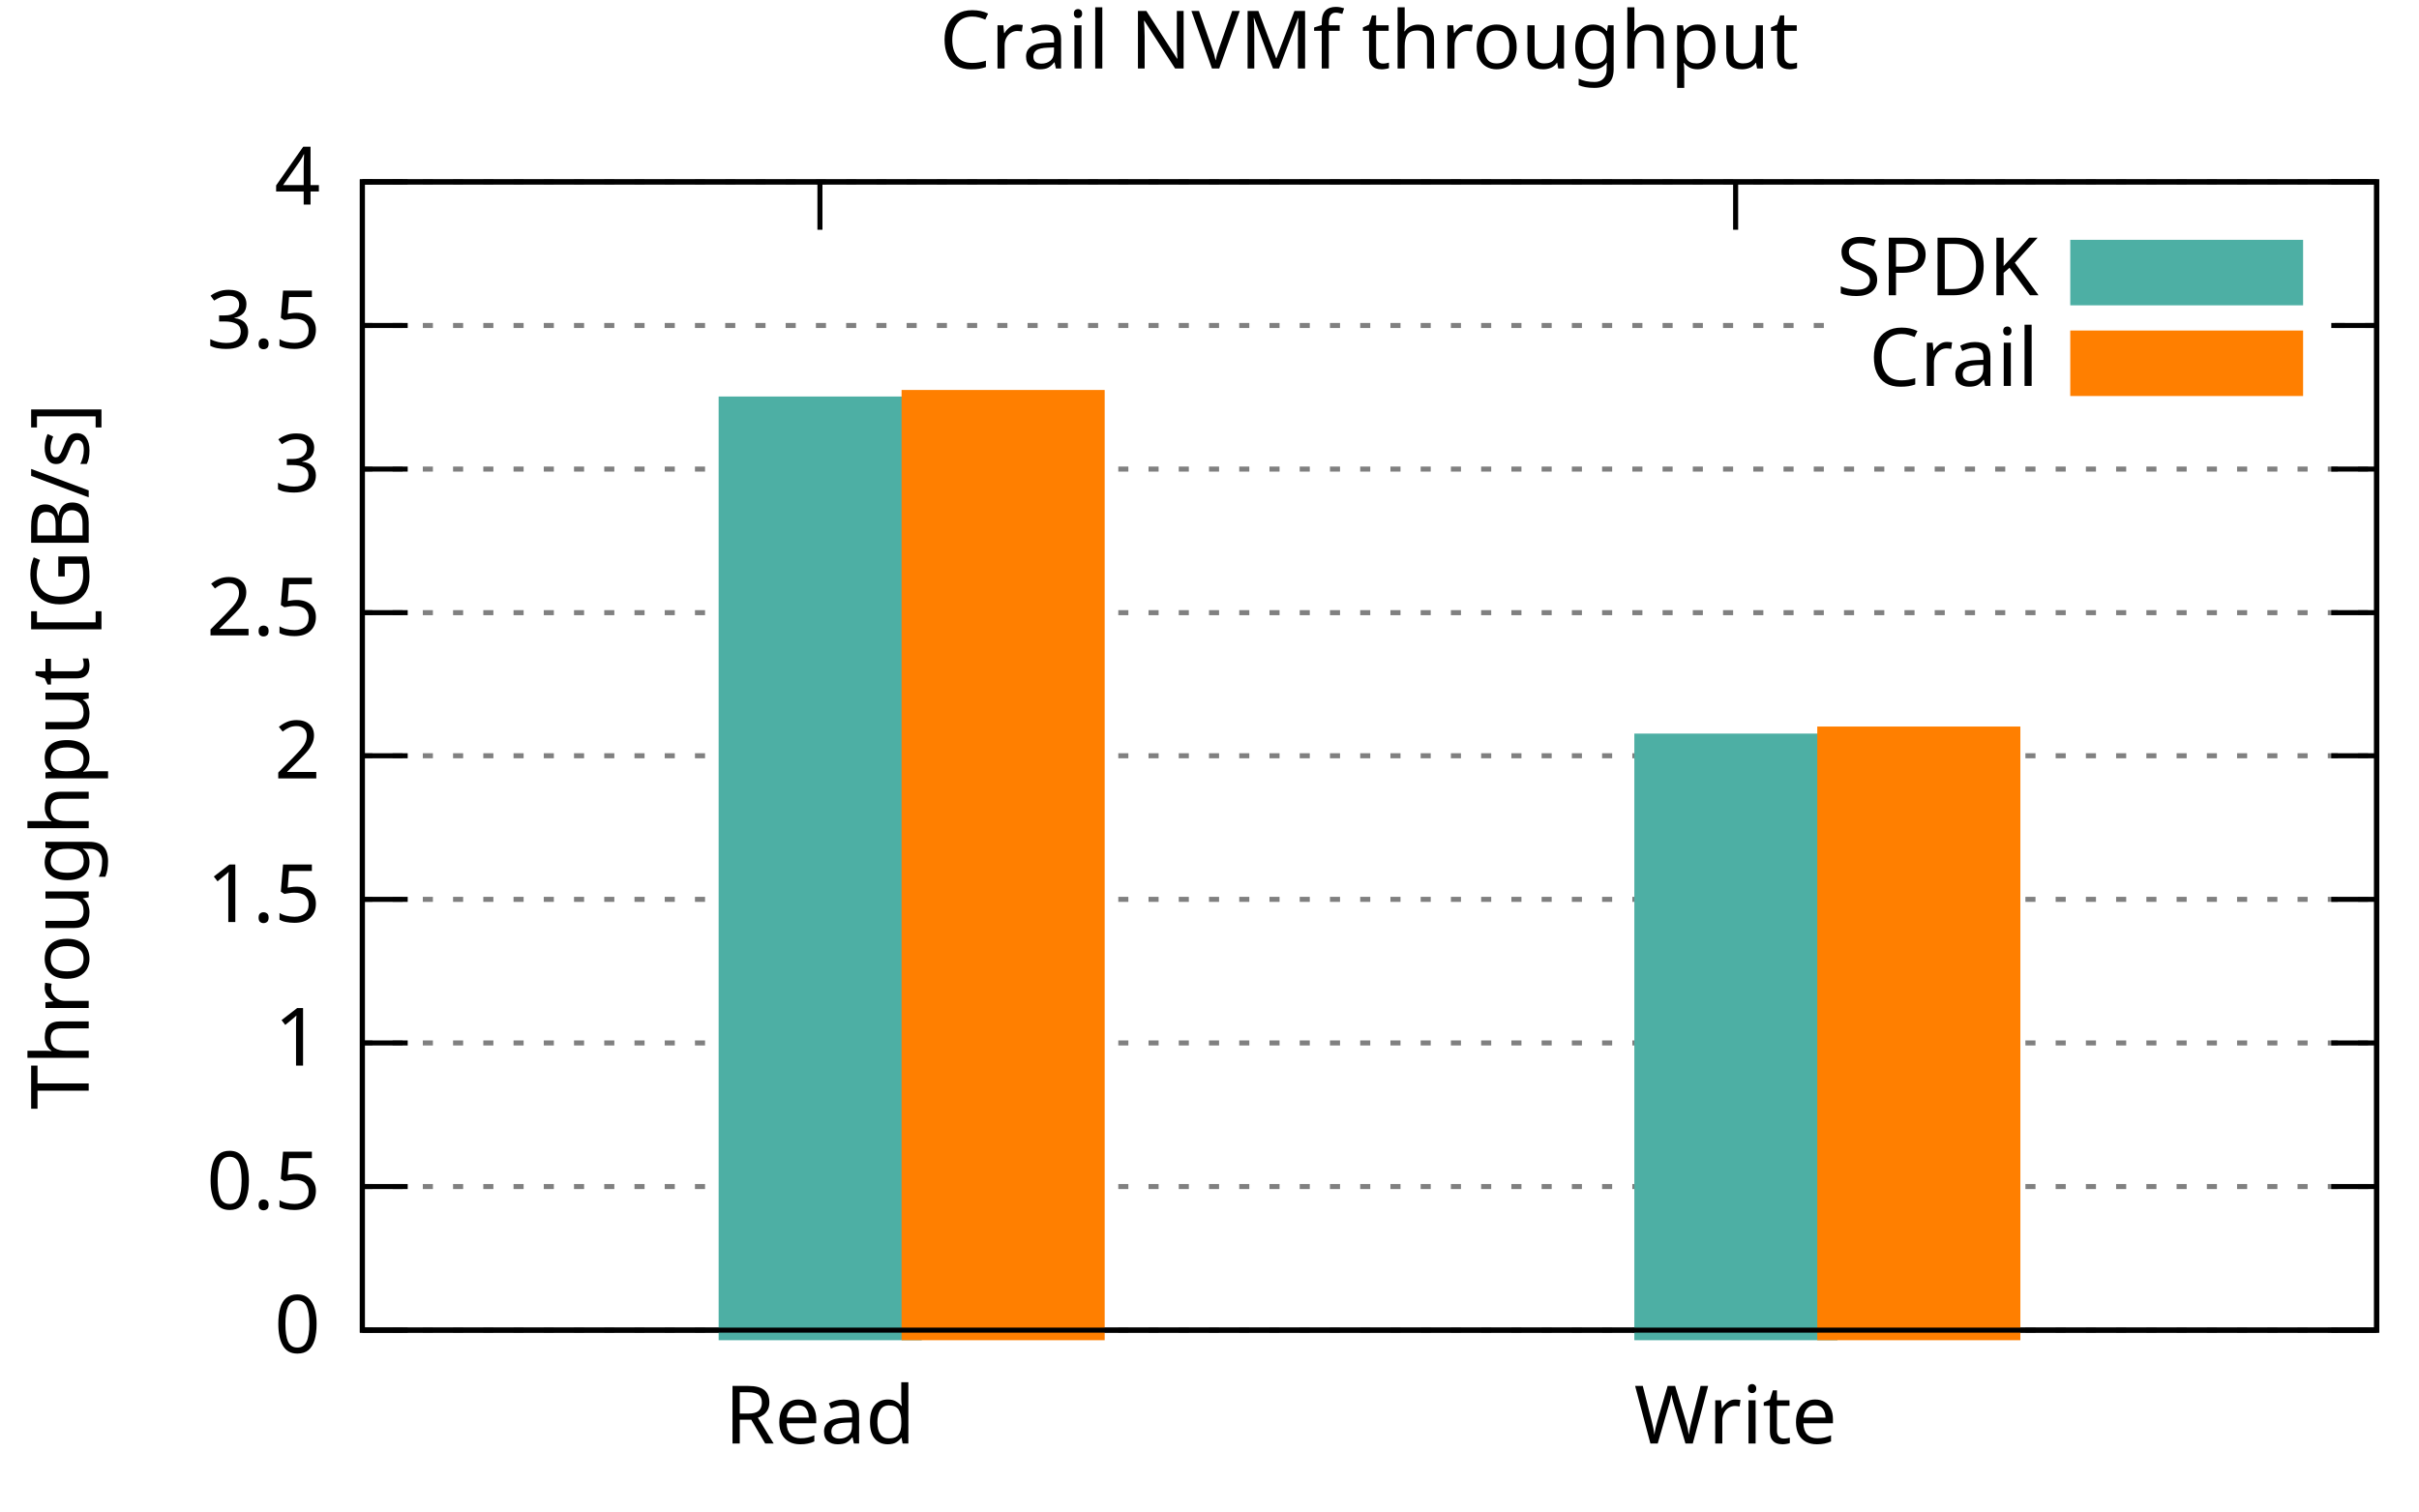
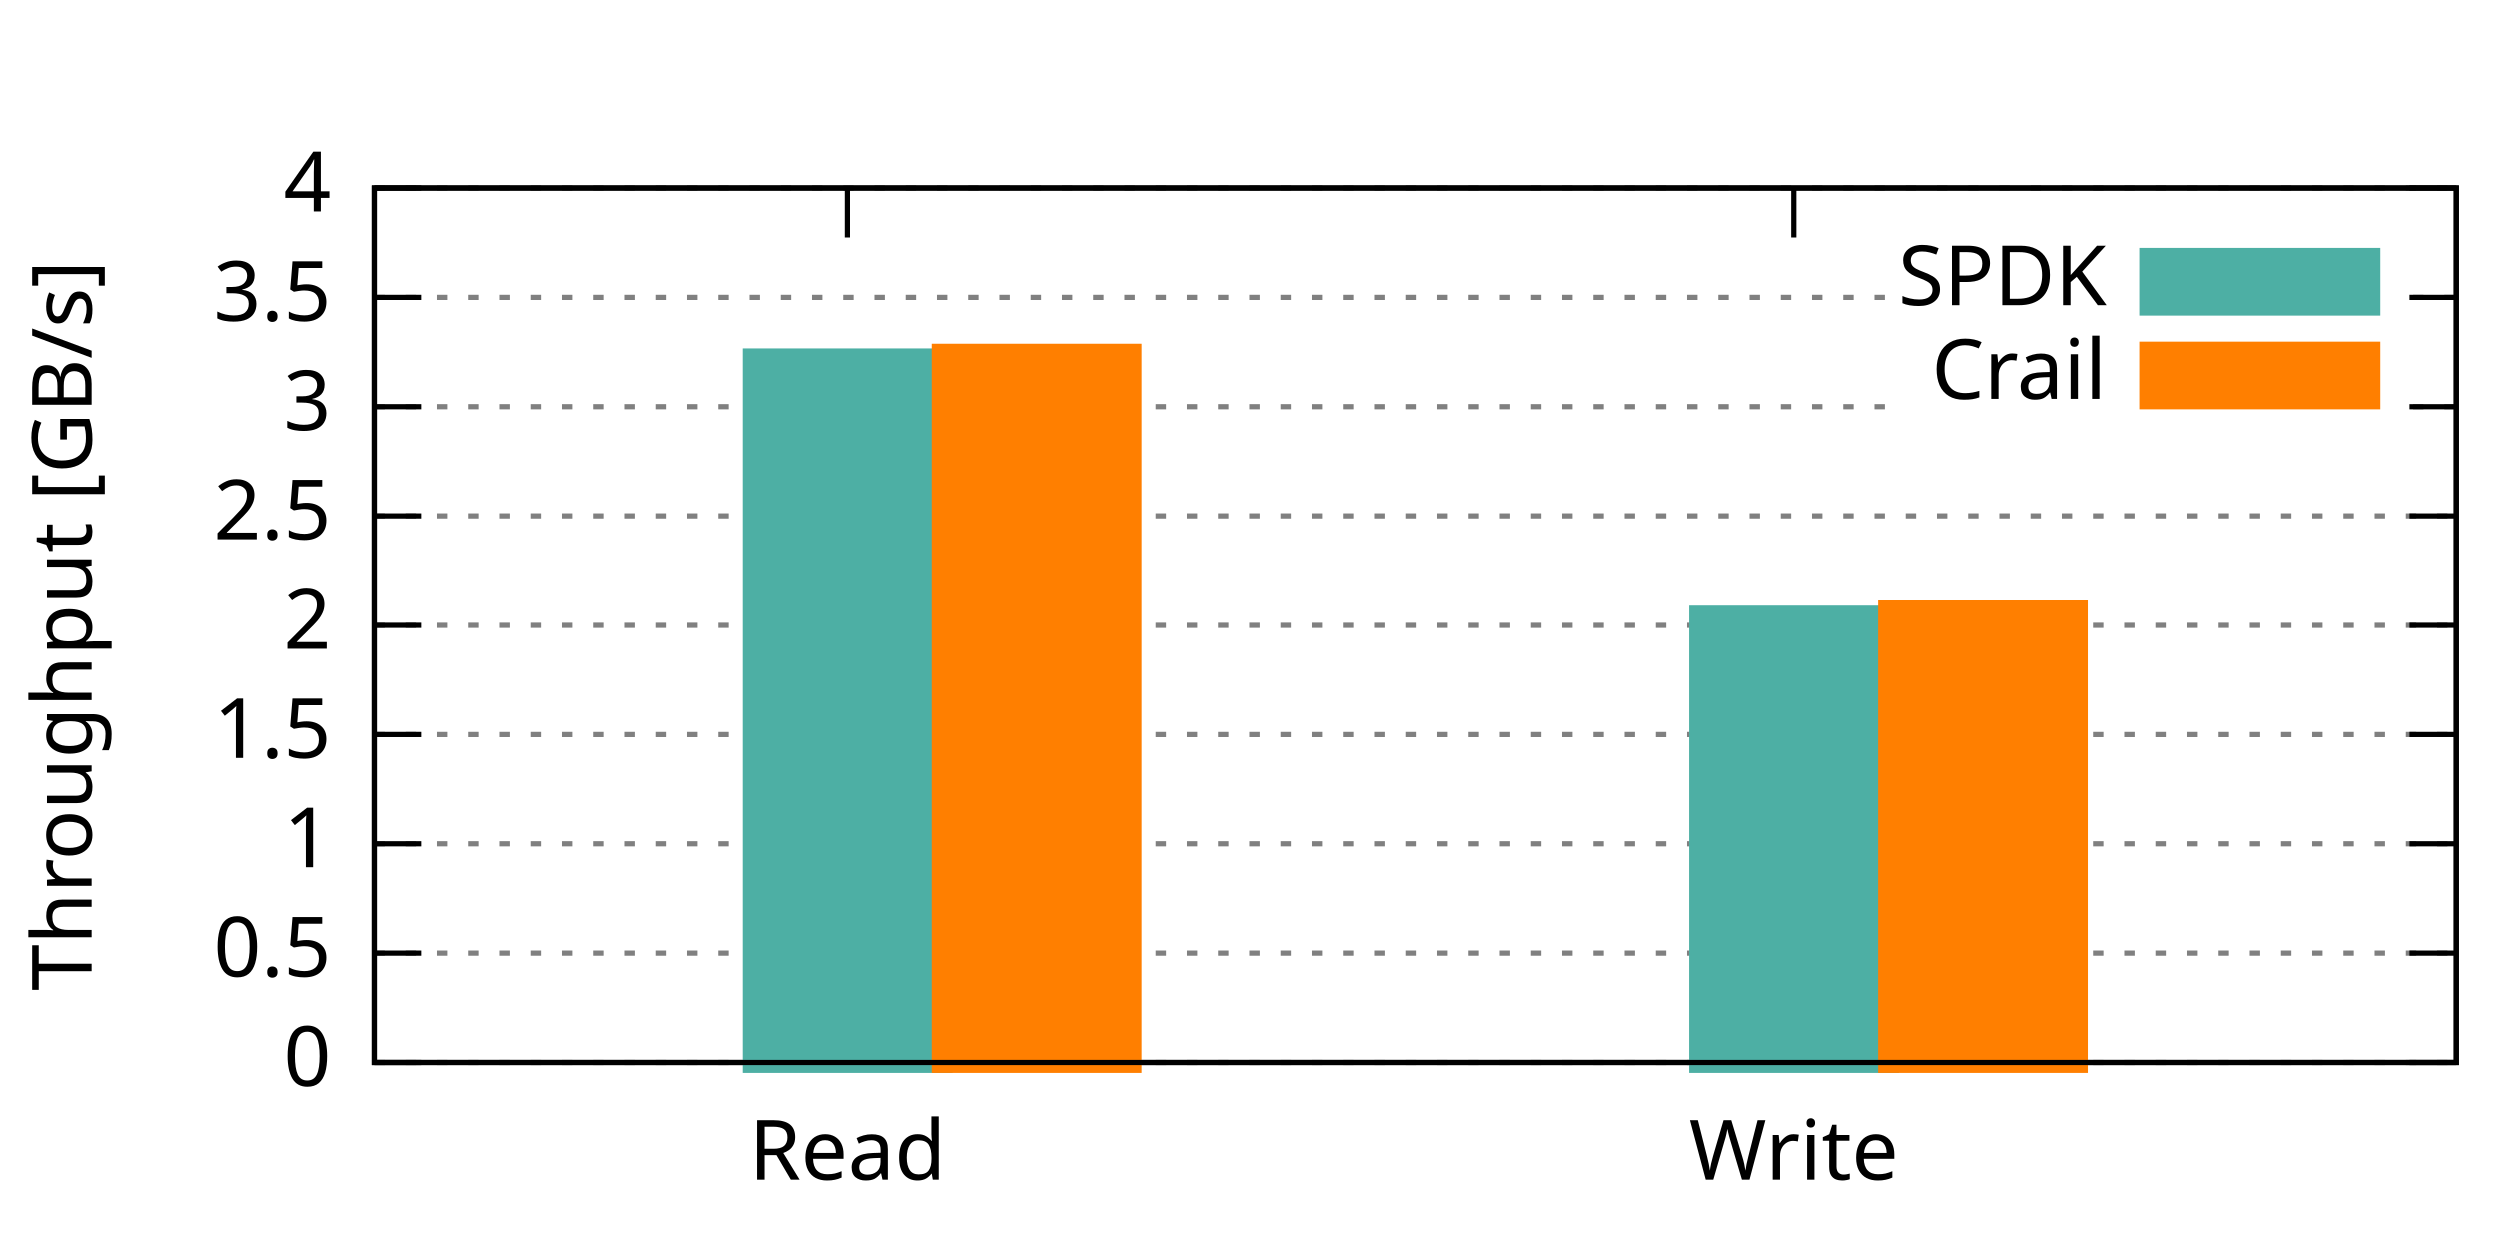
- <svg xmlns="http://www.w3.org/2000/svg" xmlns:xlink="http://www.w3.org/1999/xlink" width="480" height="300" viewBox="0 0 480 300">
+ <svg xmlns="http://www.w3.org/2000/svg" xmlns:xlink="http://www.w3.org/1999/xlink" width="480" height="240" viewBox="0 0 480 240">
  <g id="gnuplot_canvas">
-     <rect x="0" y="0" width="480" height="300" fill="none" />
+     <rect x="0" y="0" width="480" height="240" fill="none" />
    <defs>
      <circle id="gpDot" r="0.5" stroke-width="0.5" />
      <path id="gpPt0" stroke-width="0.222" stroke="currentColor" d="M-1,0 h2 M0,-1 v2" />
      <path id="gpPt1" stroke-width="0.222" stroke="currentColor" d="M-1,-1 L1,1 M1,-1 L-1,1" />
      <path id="gpPt2" stroke-width="0.222" stroke="currentColor" d="M-1,0 L1,0 M0,-1 L0,1 M-1,-1 L1,1 M-1,1 L1,-1" />
      <rect id="gpPt3" stroke-width="0.222" stroke="currentColor" x="-1" y="-1" width="2" height="2" />
      <rect id="gpPt4" stroke-width="0.222" stroke="currentColor" fill="currentColor" x="-1" y="-1" width="2" height="2" />
      <circle id="gpPt5" stroke-width="0.222" stroke="currentColor" cx="0" cy="0" r="1" />
      <use xlink:href="#gpPt5" id="gpPt6" fill="currentColor" stroke="none" />
      <path id="gpPt7" stroke-width="0.222" stroke="currentColor" d="M0,-1.33 L-1.33,0.67 L1.33,0.67 z" />
      <use xlink:href="#gpPt7" id="gpPt8" fill="currentColor" stroke="none" />
      <use xlink:href="#gpPt7" id="gpPt9" stroke="currentColor" transform="rotate(180)" />
      <use xlink:href="#gpPt9" id="gpPt10" fill="currentColor" stroke="none" />
      <use xlink:href="#gpPt3" id="gpPt11" stroke="currentColor" transform="rotate(45)" />
      <use xlink:href="#gpPt11" id="gpPt12" fill="currentColor" stroke="none" />
    </defs>
    <g style="fill:none; color:white; stroke:currentColor; stroke-width:1.00; stroke-linecap:butt; stroke-linejoin:miter">
</g>
    <g style="fill:none; color:black; stroke:currentColor; stroke-width:1.00; stroke-linecap:butt; stroke-linejoin:miter">
</g>
    <g style="fill:none; color:gray; stroke:currentColor; stroke-width:1.00; stroke-linecap:butt; stroke-linejoin:miter">
-       <path stroke="gray" stroke-dasharray=" 2,4" class="gridline" d="M71.9,264.0 L471.6,264.0  h0.01" />
+       <path stroke="gray" stroke-dasharray=" 2,4" class="gridline" d="M71.9,204.0 L471.6,204.0  h0.01" />
    </g>
    <g style="fill:none; color:black; stroke:currentColor; stroke-width:1.00; stroke-linecap:butt; stroke-linejoin:miter">
-       <path stroke="black" d="M71.9,264.0 L80.9,264.0 M471.6,264.0 L462.6,264.0  h0.01" />
-       <g transform="translate(63.6,268.5)" style="stroke:none; fill:black; font-family:Times-Roman; font-size:12.00pt; text-anchor:end">
+       <path stroke="black" d="M71.9,204.0 L80.9,204.0 M471.6,204.0 L462.6,204.0  h0.01" />
+       <g transform="translate(63.6,208.5)" style="stroke:none; fill:black; font-family:Times-Roman; font-size:12.00pt; text-anchor:end">
        <text> 0</text>
      </g>
    </g>
    <g style="fill:none; color:gray; stroke:currentColor; stroke-width:1.00; stroke-linecap:butt; stroke-linejoin:miter">
-       <path stroke="gray" stroke-dasharray=" 2,4" class="gridline" d="M71.9,235.5 L471.6,235.5  h0.01" />
+       <path stroke="gray" stroke-dasharray=" 2,4" class="gridline" d="M71.9,183.0 L471.6,183.0  h0.01" />
    </g>
    <g style="fill:none; color:black; stroke:currentColor; stroke-width:1.00; stroke-linecap:butt; stroke-linejoin:miter">
-       <path stroke="black" d="M71.9,235.5 L80.9,235.5 M471.6,235.5 L462.6,235.5  h0.01" />
-       <g transform="translate(63.6,240.0)" style="stroke:none; fill:black; font-family:Times-Roman; font-size:12.00pt; text-anchor:end">
+       <path stroke="black" d="M71.9,183.0 L80.9,183.0 M471.6,183.0 L462.6,183.0  h0.01" />
+       <g transform="translate(63.6,187.5)" style="stroke:none; fill:black; font-family:Times-Roman; font-size:12.00pt; text-anchor:end">
        <text> 0.5</text>
      </g>
    </g>
    <g style="fill:none; color:gray; stroke:currentColor; stroke-width:1.00; stroke-linecap:butt; stroke-linejoin:miter">
-       <path stroke="gray" stroke-dasharray=" 2,4" class="gridline" d="M71.9,207.0 L471.6,207.0  h0.01" />
+       <path stroke="gray" stroke-dasharray=" 2,4" class="gridline" d="M71.9,162.0 L471.6,162.0  h0.01" />
    </g>
    <g style="fill:none; color:black; stroke:currentColor; stroke-width:1.00; stroke-linecap:butt; stroke-linejoin:miter">
-       <path stroke="black" d="M71.9,207.0 L80.9,207.0 M471.6,207.0 L462.6,207.0  h0.01" />
-       <g transform="translate(63.6,211.5)" style="stroke:none; fill:black; font-family:Times-Roman; font-size:12.00pt; text-anchor:end">
+       <path stroke="black" d="M71.9,162.0 L80.9,162.0 M471.6,162.0 L462.6,162.0  h0.01" />
+       <g transform="translate(63.6,166.5)" style="stroke:none; fill:black; font-family:Times-Roman; font-size:12.00pt; text-anchor:end">
        <text> 1</text>
      </g>
    </g>
    <g style="fill:none; color:gray; stroke:currentColor; stroke-width:1.00; stroke-linecap:butt; stroke-linejoin:miter">
-       <path stroke="gray" stroke-dasharray=" 2,4" class="gridline" d="M71.9,178.5 L471.6,178.5  h0.01" />
+       <path stroke="gray" stroke-dasharray=" 2,4" class="gridline" d="M71.9,141.0 L471.6,141.0  h0.01" />
    </g>
    <g style="fill:none; color:black; stroke:currentColor; stroke-width:1.00; stroke-linecap:butt; stroke-linejoin:miter">
-       <path stroke="black" d="M71.9,178.5 L80.9,178.5 M471.6,178.5 L462.6,178.5  h0.01" />
-       <g transform="translate(63.6,183.0)" style="stroke:none; fill:black; font-family:Times-Roman; font-size:12.00pt; text-anchor:end">
+       <path stroke="black" d="M71.9,141.0 L80.9,141.0 M471.6,141.0 L462.6,141.0  h0.01" />
+       <g transform="translate(63.6,145.5)" style="stroke:none; fill:black; font-family:Times-Roman; font-size:12.00pt; text-anchor:end">
        <text> 1.5</text>
      </g>
    </g>
    <g style="fill:none; color:gray; stroke:currentColor; stroke-width:1.00; stroke-linecap:butt; stroke-linejoin:miter">
-       <path stroke="gray" stroke-dasharray=" 2,4" class="gridline" d="M71.9,150.0 L471.6,150.0  h0.01" />
+       <path stroke="gray" stroke-dasharray=" 2,4" class="gridline" d="M71.9,120.0 L471.6,120.0  h0.01" />
    </g>
    <g style="fill:none; color:black; stroke:currentColor; stroke-width:1.00; stroke-linecap:butt; stroke-linejoin:miter">
-       <path stroke="black" d="M71.9,150.0 L80.9,150.0 M471.6,150.0 L462.6,150.0  h0.01" />
-       <g transform="translate(63.6,154.5)" style="stroke:none; fill:black; font-family:Times-Roman; font-size:12.00pt; text-anchor:end">
+       <path stroke="black" d="M71.9,120.0 L80.9,120.0 M471.6,120.0 L462.6,120.0  h0.01" />
+       <g transform="translate(63.6,124.5)" style="stroke:none; fill:black; font-family:Times-Roman; font-size:12.00pt; text-anchor:end">
        <text> 2</text>
      </g>
    </g>
    <g style="fill:none; color:gray; stroke:currentColor; stroke-width:1.00; stroke-linecap:butt; stroke-linejoin:miter">
-       <path stroke="gray" stroke-dasharray=" 2,4" class="gridline" d="M71.9,121.6 L471.6,121.6  h0.01" />
+       <path stroke="gray" stroke-dasharray=" 2,4" class="gridline" d="M71.9,99.1 L471.6,99.1  h0.01" />
    </g>
    <g style="fill:none; color:black; stroke:currentColor; stroke-width:1.00; stroke-linecap:butt; stroke-linejoin:miter">
-       <path stroke="black" d="M71.9,121.6 L80.9,121.6 M471.6,121.6 L462.6,121.6  h0.01" />
-       <g transform="translate(63.6,126.1)" style="stroke:none; fill:black; font-family:Times-Roman; font-size:12.00pt; text-anchor:end">
+       <path stroke="black" d="M71.9,99.1 L80.9,99.1 M471.6,99.1 L462.6,99.1  h0.01" />
+       <g transform="translate(63.6,103.6)" style="stroke:none; fill:black; font-family:Times-Roman; font-size:12.00pt; text-anchor:end">
        <text> 2.5</text>
      </g>
    </g>
    <g style="fill:none; color:gray; stroke:currentColor; stroke-width:1.00; stroke-linecap:butt; stroke-linejoin:miter">
-       <path stroke="gray" stroke-dasharray=" 2,4" class="gridline" d="M71.9,93.1 L471.6,93.1  h0.01" />
+       <path stroke="gray" stroke-dasharray=" 2,4" class="gridline" d="M71.9,78.1 L363.0,78.1 M463.3,78.1 L471.6,78.1  h0.01" />
    </g>
    <g style="fill:none; color:black; stroke:currentColor; stroke-width:1.00; stroke-linecap:butt; stroke-linejoin:miter">
-       <path stroke="black" d="M71.9,93.1 L80.9,93.1 M471.6,93.1 L462.6,93.1  h0.01" />
-       <g transform="translate(63.6,97.6)" style="stroke:none; fill:black; font-family:Times-Roman; font-size:12.00pt; text-anchor:end">
+       <path stroke="black" d="M71.9,78.1 L80.9,78.1 M471.6,78.1 L462.6,78.1  h0.01" />
+       <g transform="translate(63.6,82.6)" style="stroke:none; fill:black; font-family:Times-Roman; font-size:12.00pt; text-anchor:end">
        <text> 3</text>
      </g>
    </g>
    <g style="fill:none; color:gray; stroke:currentColor; stroke-width:1.00; stroke-linecap:butt; stroke-linejoin:miter">
-       <path stroke="gray" stroke-dasharray=" 2,4" class="gridline" d="M71.9,64.6 L363.0,64.6 M463.3,64.6 L471.6,64.6  h0.01" />
+       <path stroke="gray" stroke-dasharray=" 2,4" class="gridline" d="M71.9,57.1 L363.0,57.1 M463.3,57.1 L471.6,57.1  h0.01" />
    </g>
    <g style="fill:none; color:black; stroke:currentColor; stroke-width:1.00; stroke-linecap:butt; stroke-linejoin:miter">
-       <path stroke="black" d="M71.9,64.6 L80.9,64.6 M471.6,64.6 L462.6,64.6  h0.01" />
-       <g transform="translate(63.6,69.1)" style="stroke:none; fill:black; font-family:Times-Roman; font-size:12.00pt; text-anchor:end">
+       <path stroke="black" d="M71.9,57.1 L80.9,57.1 M471.6,57.1 L462.6,57.1  h0.01" />
+       <g transform="translate(63.6,61.6)" style="stroke:none; fill:black; font-family:Times-Roman; font-size:12.00pt; text-anchor:end">
        <text> 3.5</text>
      </g>
    </g>
    <g style="fill:none; color:gray; stroke:currentColor; stroke-width:1.00; stroke-linecap:butt; stroke-linejoin:miter">
      <path stroke="gray" stroke-dasharray=" 2,4" class="gridline" d="M71.9,36.1 L471.6,36.1  h0.01" />
    </g>
    <g style="fill:none; color:black; stroke:currentColor; stroke-width:1.00; stroke-linecap:butt; stroke-linejoin:miter">
      <path stroke="black" d="M71.9,36.1 L80.9,36.1 M471.6,36.1 L462.6,36.1  h0.01" />
      <g transform="translate(63.6,40.6)" style="stroke:none; fill:black; font-family:Times-Roman; font-size:12.00pt; text-anchor:end">
        <text> 4</text>
      </g>
-       <path stroke="black" d="M162.7,264.0 L162.7,255.0 M162.7,36.1 L162.7,45.1  h0.01" />
-       <g transform="translate(162.7,286.5)" style="stroke:none; fill:black; font-family:Times-Roman; font-size:12.00pt; text-anchor:middle">
+       <path stroke="black" d="M162.7,204.0 L162.7,195.0 M162.7,36.1 L162.7,45.1  h0.01" />
+       <g transform="translate(162.7,226.5)" style="stroke:none; fill:black; font-family:Times-Roman; font-size:12.00pt; text-anchor:middle">
        <text>Read</text>
      </g>
-       <path stroke="black" d="M344.4,264.0 L344.4,255.0 M344.4,36.1 L344.4,45.1  h0.01" />
-       <g transform="translate(344.4,286.5)" style="stroke:none; fill:black; font-family:Times-Roman; font-size:12.00pt; text-anchor:middle">
+       <path stroke="black" d="M344.4,204.0 L344.4,195.0 M344.4,36.1 L344.4,45.1  h0.01" />
+       <g transform="translate(344.4,226.5)" style="stroke:none; fill:black; font-family:Times-Roman; font-size:12.00pt; text-anchor:middle">
        <text>Write</text>
      </g>
-       <path stroke="black" d="M71.9,36.1 L71.9,264.0 L471.6,264.0 L471.6,36.1 L71.9,36.1 Z  h0.01" />
-       <g transform="translate(17.6,150.1) rotate(270)" style="stroke:none; fill:black; font-family:Times-Roman; font-size:12.00pt; text-anchor:middle">
+       <path stroke="black" d="M71.9,36.1 L71.9,204.0 L471.6,204.0 L471.6,36.1 L71.9,36.1 Z  h0.01" />
+       <g transform="translate(17.6,120.1) rotate(270)" style="stroke:none; fill:black; font-family:Times-Roman; font-size:12.00pt; text-anchor:middle">
        <text>Throughput [GB/s]</text>
-       </g>
-       <g transform="translate(271.7,13.6)" style="stroke:none; fill:black; font-family:Times-Roman; font-size:12.00pt; text-anchor:middle">
-         <text>Crail NVMf throughput</text>
      </g>
    </g>
    <g id="gnuplot_plot_1">
      <g style="fill:none; color:white; stroke:black; stroke-width:4.00; stroke-linecap:butt; stroke-linejoin:miter">
</g>
      <g style="fill:none; color:red; stroke:currentColor; stroke-width:4.00; stroke-linecap:butt; stroke-linejoin:miter">
        <g transform="translate(404.5,58.6)" style="stroke:none; fill:black; font-family:Times-Roman; font-size:12.00pt; text-anchor:end">
          <text>SPDK</text>
        </g>
        <g style="stroke:none; shape-rendering:crispEdges">
          <polygon fill="rgb( 77, 175, 164)" points="412.8,58.6 455.0,58.6 455.0,49.6 412.8,49.6 " />
        </g>
        <path stroke="rgb( 77, 175, 164)" d="M412.8,58.6 L455.0,58.6 L455.0,49.6 L412.8,49.6 L412.8,58.6 Z  h0.01" />
        <g style="stroke:none; shape-rendering:crispEdges">
-           <polygon fill="rgb( 77, 175, 164)" points="144.6,264.0 181.0,264.0 181.0,80.6 144.6,80.6 " />
+           <polygon fill="rgb( 77, 175, 164)" points="144.6,204.0 181.0,204.0 181.0,68.8 144.6,68.8 " />
        </g>
-         <path stroke="rgb( 77, 175, 164)" d="M144.6,264.0 L144.6,80.7 L180.9,80.7 L180.9,264.0 L144.6,264.0 Z  h0.01" />
+         <path stroke="rgb( 77, 175, 164)" d="M144.6,204.0 L144.6,68.9 L180.9,68.9 L180.9,204.0 L144.6,204.0 Z  h0.01" />
        <g style="stroke:none; shape-rendering:crispEdges">
-           <polygon fill="rgb( 77, 175, 164)" points="326.3,264.0 362.7,264.0 362.7,147.5 326.3,147.5 " />
+           <polygon fill="rgb( 77, 175, 164)" points="326.3,204.0 362.7,204.0 362.7,118.1 326.3,118.1 " />
        </g>
-         <path stroke="rgb( 77, 175, 164)" d="M326.3,264.0 L326.3,147.6 L362.6,147.6 L362.6,264.0 L326.3,264.0 Z  h0.01" />
+         <path stroke="rgb( 77, 175, 164)" d="M326.3,204.0 L326.3,118.2 L362.6,118.2 L362.6,204.0 L326.3,204.0 Z  h0.01" />
      </g>
    </g>
    <g id="gnuplot_plot_2">
      <g style="fill:none; color:green; stroke:currentColor; stroke-width:4.00; stroke-linecap:butt; stroke-linejoin:miter">
        <g transform="translate(404.5,76.6)" style="stroke:none; fill:black; font-family:Times-Roman; font-size:12.00pt; text-anchor:end">
          <text>Crail</text>
        </g>
        <g style="stroke:none; shape-rendering:crispEdges">
          <polygon fill="rgb(255, 127,   0)" points="412.8,76.6 455.0,76.6 455.0,67.6 412.8,67.6 " />
        </g>
        <path stroke="rgb(255, 127,   0)" d="M412.8,76.6 L455.0,76.6 L455.0,67.6 L412.8,67.6 L412.8,76.6 Z  h0.01" />
        <g style="stroke:none; shape-rendering:crispEdges">
-           <polygon fill="rgb(255, 127,   0)" points="180.9,264.0 217.3,264.0 217.3,79.3 180.9,79.3 " />
+           <polygon fill="rgb(255, 127,   0)" points="180.9,204.0 217.3,204.0 217.3,67.9 180.9,67.9 " />
        </g>
-         <path stroke="rgb(255, 127,   0)" d="M180.9,264.0 L180.9,79.4 L217.2,79.4 L217.2,264.0 L180.9,264.0 Z  h0.01" />
+         <path stroke="rgb(255, 127,   0)" d="M180.9,204.0 L180.9,68.0 L217.2,68.0 L217.2,204.0 L180.9,204.0 Z  h0.01" />
        <g style="stroke:none; shape-rendering:crispEdges">
-           <polygon fill="rgb(255, 127,   0)" points="362.6,264.0 399.0,264.0 399.0,146.1 362.6,146.1 " />
+           <polygon fill="rgb(255, 127,   0)" points="362.6,204.0 399.0,204.0 399.0,117.1 362.6,117.1 " />
        </g>
-         <path stroke="rgb(255, 127,   0)" d="M362.6,264.0 L362.6,146.2 L398.9,146.2 L398.9,264.0 L362.6,264.0 Z  h0.01" />
+         <path stroke="rgb(255, 127,   0)" d="M362.6,204.0 L362.6,117.2 L398.9,117.2 L398.9,204.0 L362.6,204.0 Z  h0.01" />
      </g>
    </g>
    <g style="fill:none; color:white; stroke:rgb(255, 127,   0); stroke-width:1.00; stroke-linecap:butt; stroke-linejoin:miter">
</g>
    <g style="fill:none; color:black; stroke:currentColor; stroke-width:1.00; stroke-linecap:butt; stroke-linejoin:miter">
-       <path stroke="black" d="M71.9,36.1 L71.9,264.0 L471.6,264.0 L471.6,36.1 L71.9,36.1 Z  h0.01" />
+       <path stroke="black" d="M71.9,36.1 L71.9,204.0 L471.6,204.0 L471.6,36.1 L71.9,36.1 Z  h0.01" />
    </g>
  </g>
</svg>
